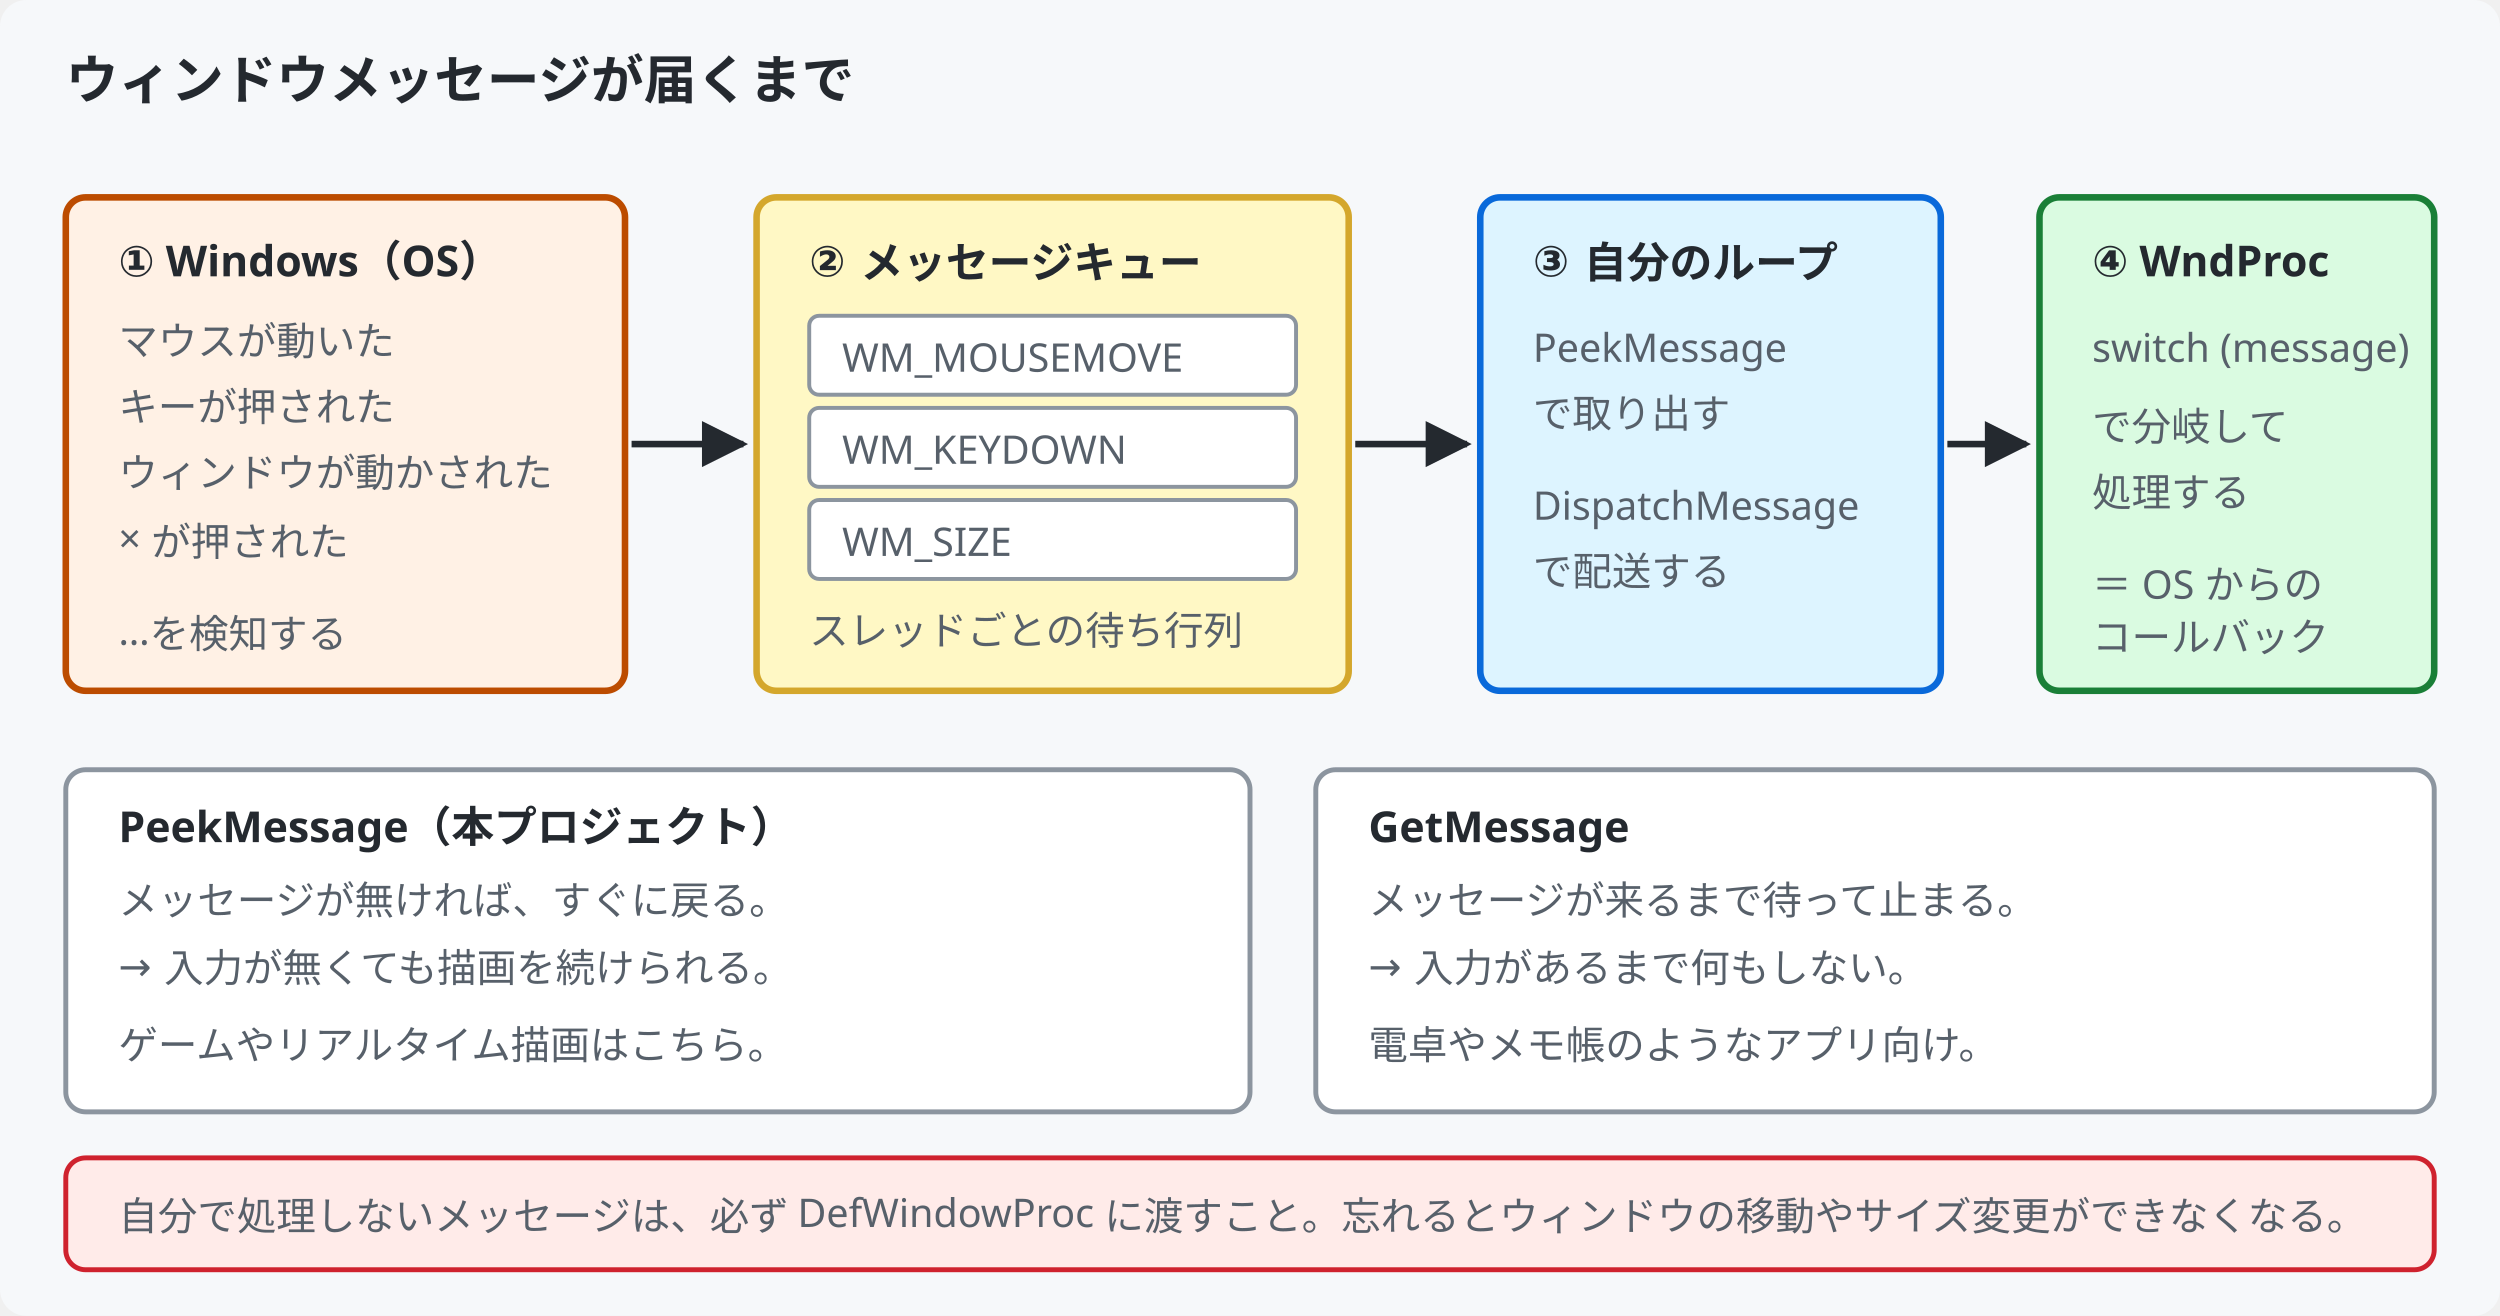
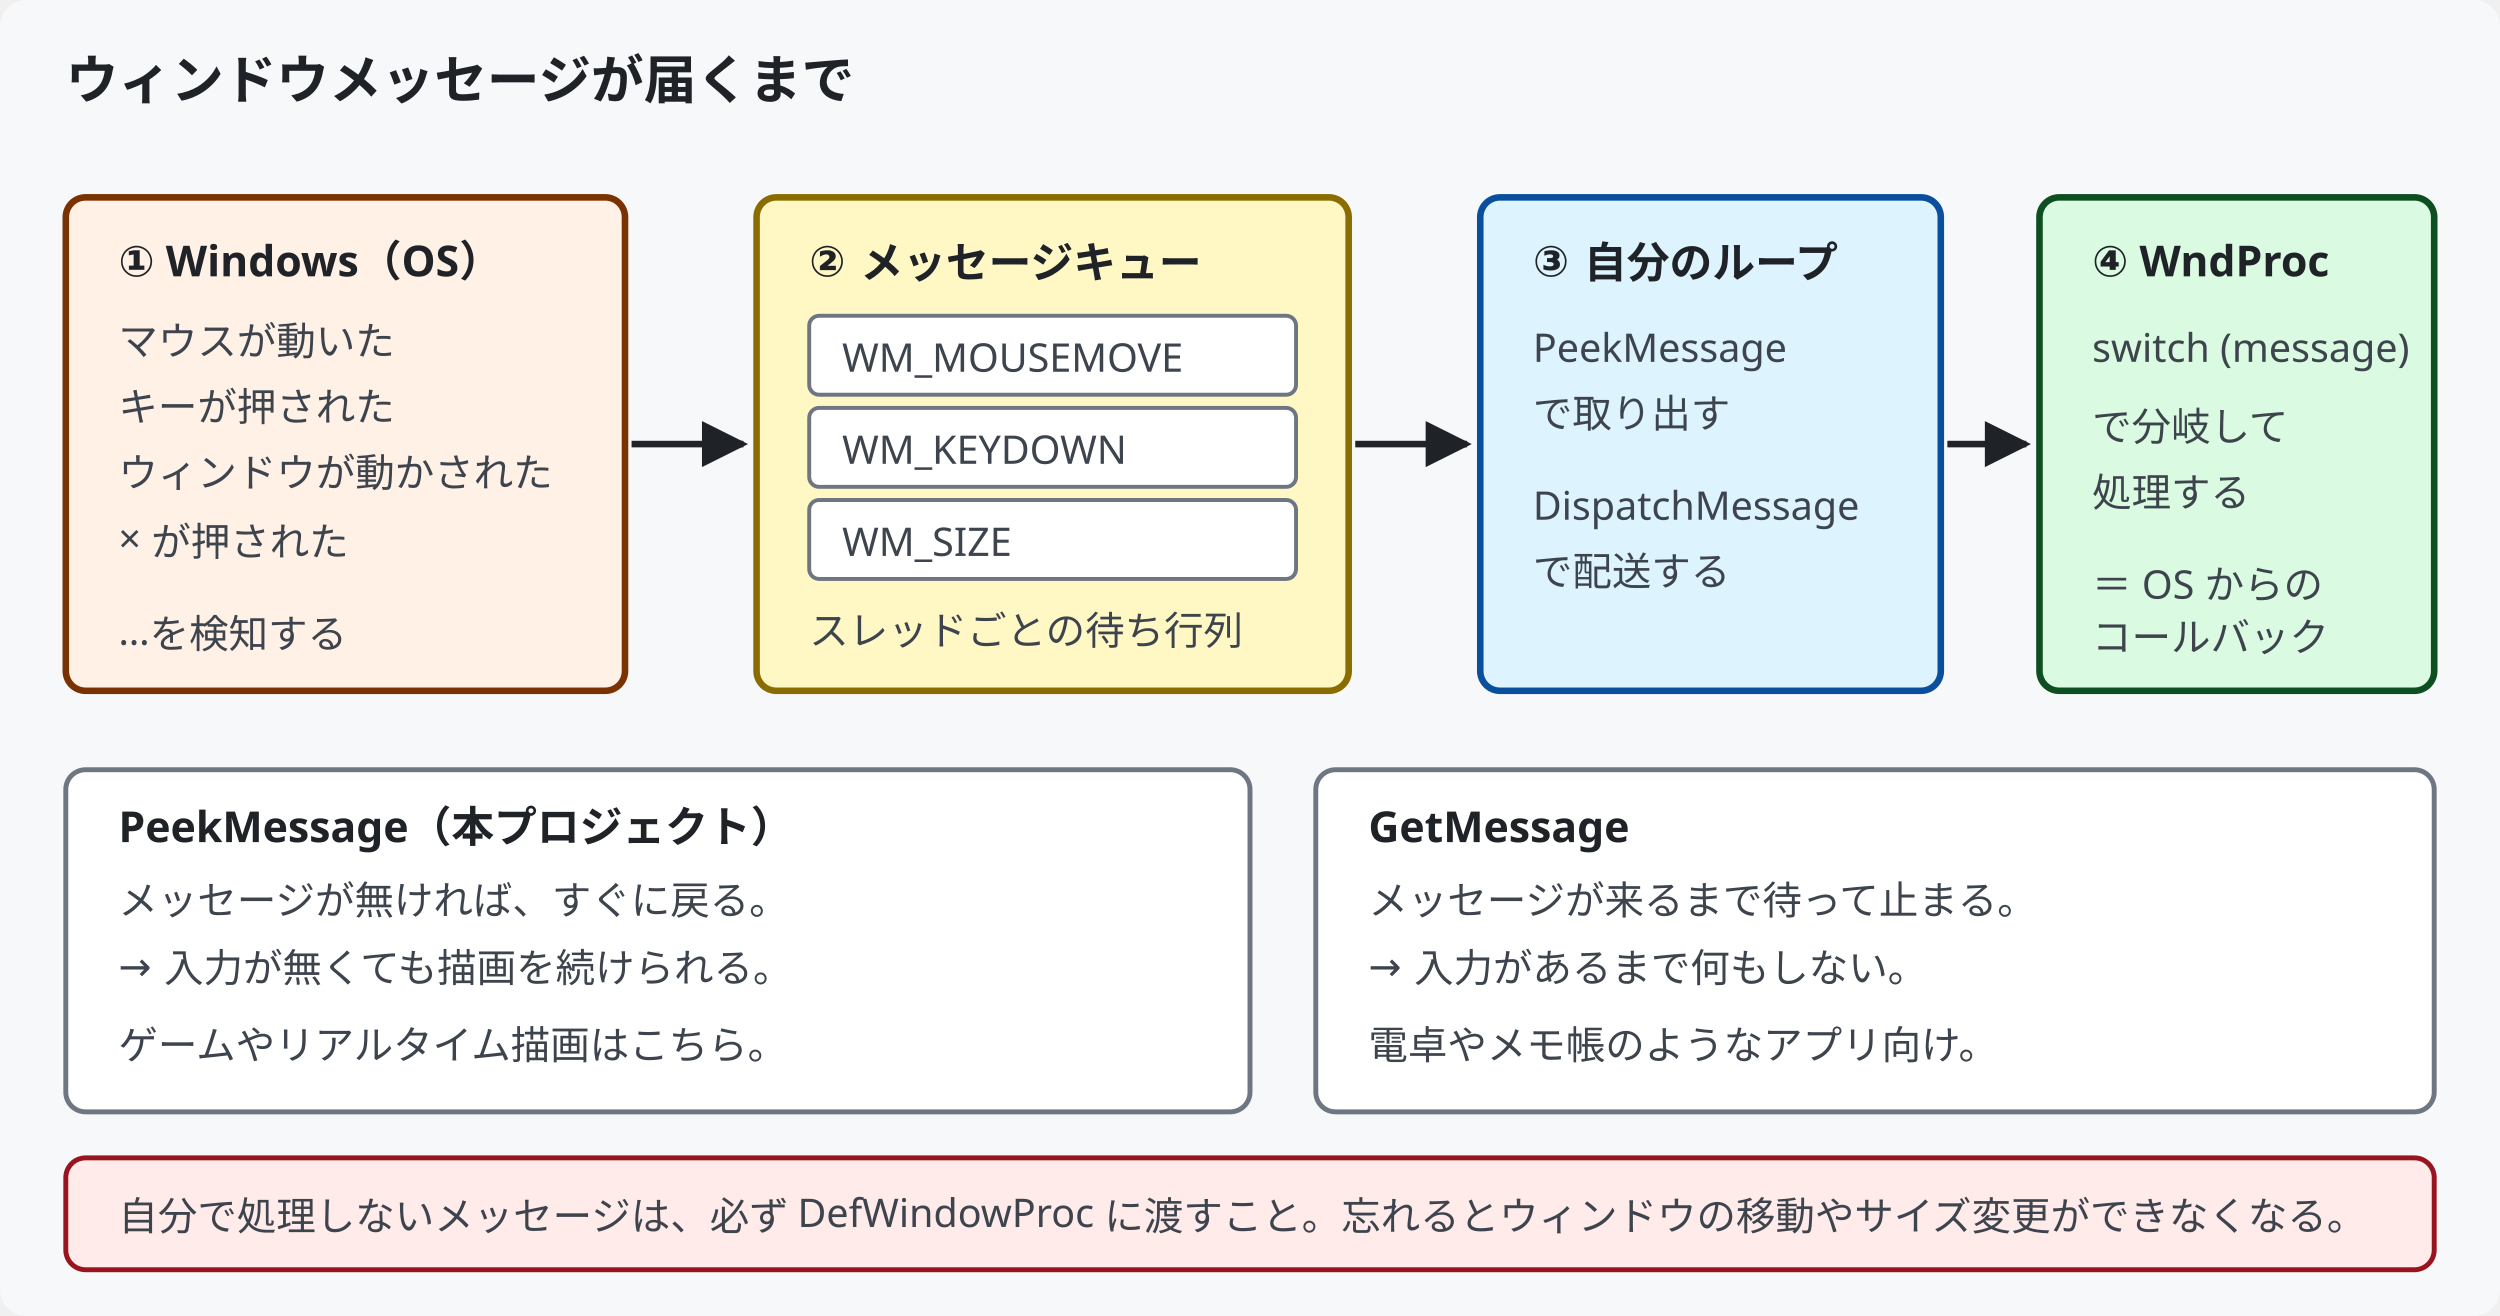
<svg xmlns="http://www.w3.org/2000/svg" viewBox="0 0 760 400" width="760" height="400" role="img" aria-label="Win32 のメッセージがキューを経由してウィンドウプロシージャへ届くまでの流れ">
  <style>
    .bg   { fill: #f6f8fa; }
-     .txt  { font-family: "Segoe UI", "Yu Gothic UI", "Hiragino Sans", "Noto Sans JP", sans-serif; fill: #24292f; }
+     .txt  { font-family: "Segoe UI", "Yu Gothic UI", "Hiragino Sans", "Noto Sans JP", sans-serif; fill: #1f2328; }
    .ttl  { font-size: 16px; font-weight: 600; }
    .cap  { font-size: 13px; font-weight: 600; }
-     .sub  { font-size: 12px; fill: #57606a; }
-     .os   { fill: #fff1e5; stroke: #bc4c00; stroke-width: 2; }
-     .que  { fill: #fff8c5; stroke: #d4a72c; stroke-width: 2; }
-     .app  { fill: #ddf4ff; stroke: #0969da; stroke-width: 2; }
-     .proc { fill: #dafbe1; stroke: #1a7f37; stroke-width: 2; }
-     .msg  { fill: #ffffff; stroke: #8c959f; stroke-width: 1.2; }
-     .ar   { stroke: #24292f; stroke-width: 2; fill: none; }
+     .sub  { font-size: 12px; fill: #3d444d; }
+     .os   { fill: #fff1e5; stroke: #7a3200; stroke-width: 2; }
+     .que  { fill: #fff8c5; stroke: #8a6d00; stroke-width: 2; }
+     .app  { fill: #ddf4ff; stroke: #0a4f9e; stroke-width: 2; }
+     .proc { fill: #dafbe1; stroke: #0d4f21; stroke-width: 2; }
+     .msg  { fill: #ffffff; stroke: #6e7781; stroke-width: 1.2; }
+     .ar   { stroke: #1f2328; stroke-width: 2; fill: none; }
  </style>
  <rect class="bg" width="760" height="400" rx="8" />
  <text class="txt ttl" x="20" y="30">ウィンドウメッセージが届くまで</text>
  <defs>
    <marker id="am" viewBox="0 0 10 10" refX="9" refY="5" markerWidth="7" markerHeight="7" orient="auto">
-       <path d="M 0 0 L 10 5 L 0 10 z" fill="#24292f" />
+       <path d="M 0 0 L 10 5 L 0 10 z" fill="#1f2328" />
    </marker>
  </defs>
  <rect class="os" x="20" y="60" width="170" height="150" rx="6" />
  <text class="txt cap" x="36" y="84">① Windows（OS）</text>
  <text class="txt sub" x="36" y="108">マウスが動いた</text>
  <text class="txt sub" x="36" y="128">キーが押された</text>
  <text class="txt sub" x="36" y="148">ウィンドウが動かされた</text>
  <text class="txt sub" x="36" y="168">× が押された</text>
  <text class="txt sub" x="36" y="196">…を検知する</text>
  <rect class="que" x="230" y="60" width="180" height="150" rx="6" />
  <text class="txt cap" x="246" y="84">② メッセージキュー</text>
  <rect class="msg" x="246" y="96" width="148" height="24" rx="3" />
  <text class="txt sub" x="256" y="113">WM_MOUSEMOVE</text>
  <rect class="msg" x="246" y="124" width="148" height="24" rx="3" />
  <text class="txt sub" x="256" y="141">WM_KEYDOWN</text>
  <rect class="msg" x="246" y="152" width="148" height="24" rx="3" />
  <text class="txt sub" x="256" y="169">WM_SIZE</text>
  <text class="txt sub" x="246" y="196">スレッドごとの待ち行列</text>
  <rect class="app" x="450" y="60" width="140" height="150" rx="6" />
  <text class="txt cap" x="466" y="84">③ 自分のループ</text>
  <text class="txt sub" x="466" y="110">PeekMessage</text>
  <text class="txt sub" x="466" y="130">で取り出す</text>
  <text class="txt sub" x="466" y="158">DispatchMessage</text>
  <text class="txt sub" x="466" y="178">で配送する</text>
  <rect class="proc" x="620" y="60" width="120" height="150" rx="6" />
  <text class="txt cap" x="636" y="84">④ WndProc</text>
  <text class="txt sub" x="636" y="110">switch (message)</text>
  <text class="txt sub" x="636" y="134">で分岐して</text>
  <text class="txt sub" x="636" y="154">処理する</text>
  <text class="txt sub" x="636" y="182">＝ OS からの</text>
  <text class="txt sub" x="636" y="198">　 コールバック</text>
  <line class="ar" x1="192" y1="135" x2="226" y2="135" marker-end="url(#am)" />
  <line class="ar" x1="412" y1="135" x2="446" y2="135" marker-end="url(#am)" />
  <line class="ar" x1="592" y1="135" x2="616" y2="135" marker-end="url(#am)" />
-   <rect x="20" y="234" width="360" height="104" rx="6" fill="#ffffff" stroke="#8c959f" stroke-width="1.5" />
+   <rect x="20" y="234" width="360" height="104" rx="6" fill="#ffffff" stroke="#6e7781" stroke-width="1.5" />
  <text class="txt cap" x="36" y="256">PeekMessage（本プロジェクト）</text>
  <text class="txt sub" x="36" y="278">メッセージが無ければ、すぐに戻る。</text>
  <text class="txt sub" x="36" y="298">→ 入力が無くても描画を続けられる。</text>
  <text class="txt sub" x="36" y="322">ゲームやリアルタイム描画はこちら。</text>
-   <rect x="400" y="234" width="340" height="104" rx="6" fill="#ffffff" stroke="#8c959f" stroke-width="1.5" />
+   <rect x="400" y="234" width="340" height="104" rx="6" fill="#ffffff" stroke="#6e7781" stroke-width="1.5" />
  <text class="txt cap" x="416" y="256">GetMessage</text>
  <text class="txt sub" x="416" y="278">メッセージが来るまで待って止まる。</text>
  <text class="txt sub" x="416" y="298">→ 入力があるまで何もしない。</text>
  <text class="txt sub" x="416" y="322">電卓やメモ帳のようなアプリ向け。</text>
-   <rect x="20" y="352" width="720" height="34" rx="6" fill="#ffebe9" stroke="#cf222e" stroke-width="1.5" />
+   <rect x="20" y="352" width="720" height="34" rx="6" fill="#ffebe9" stroke="#9a1420" stroke-width="1.5" />
  <text class="txt sub" x="36" y="374">自分で処理しないメッセージは、必ず DefWindowProc に渡すこと。忘れるとウィンドウの移動やサイズ変更ができなくなる。</text>
</svg>
